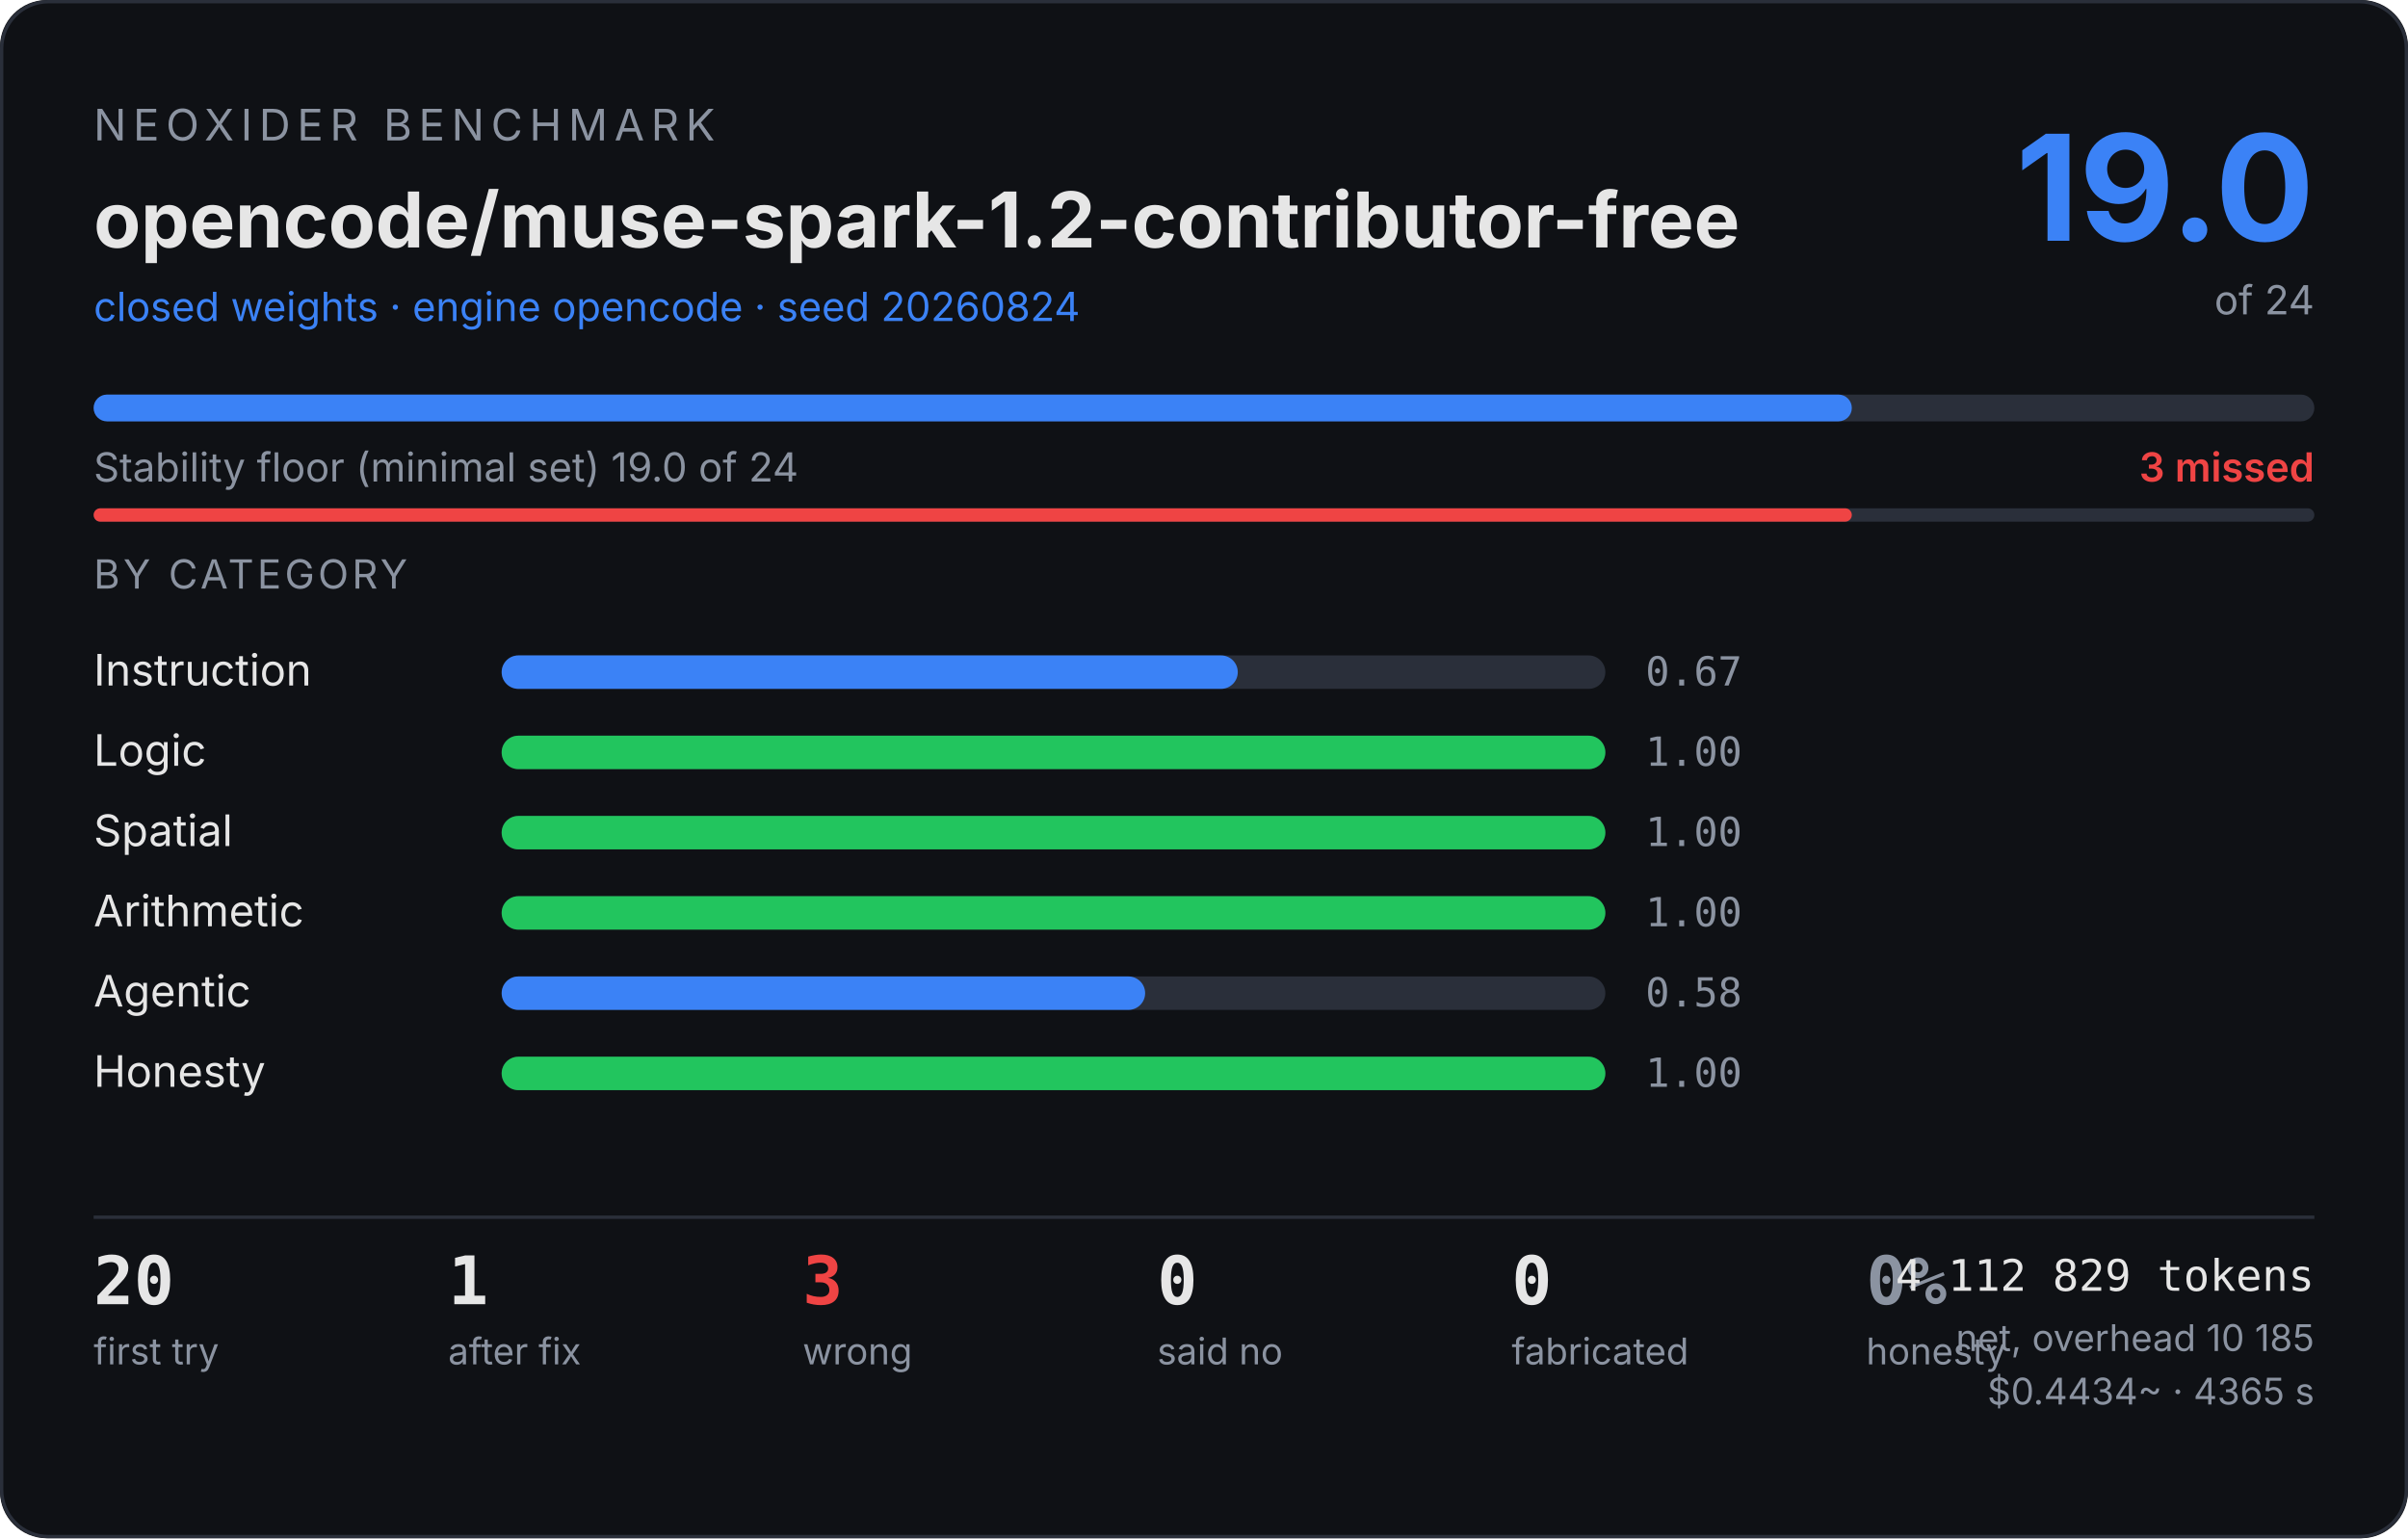
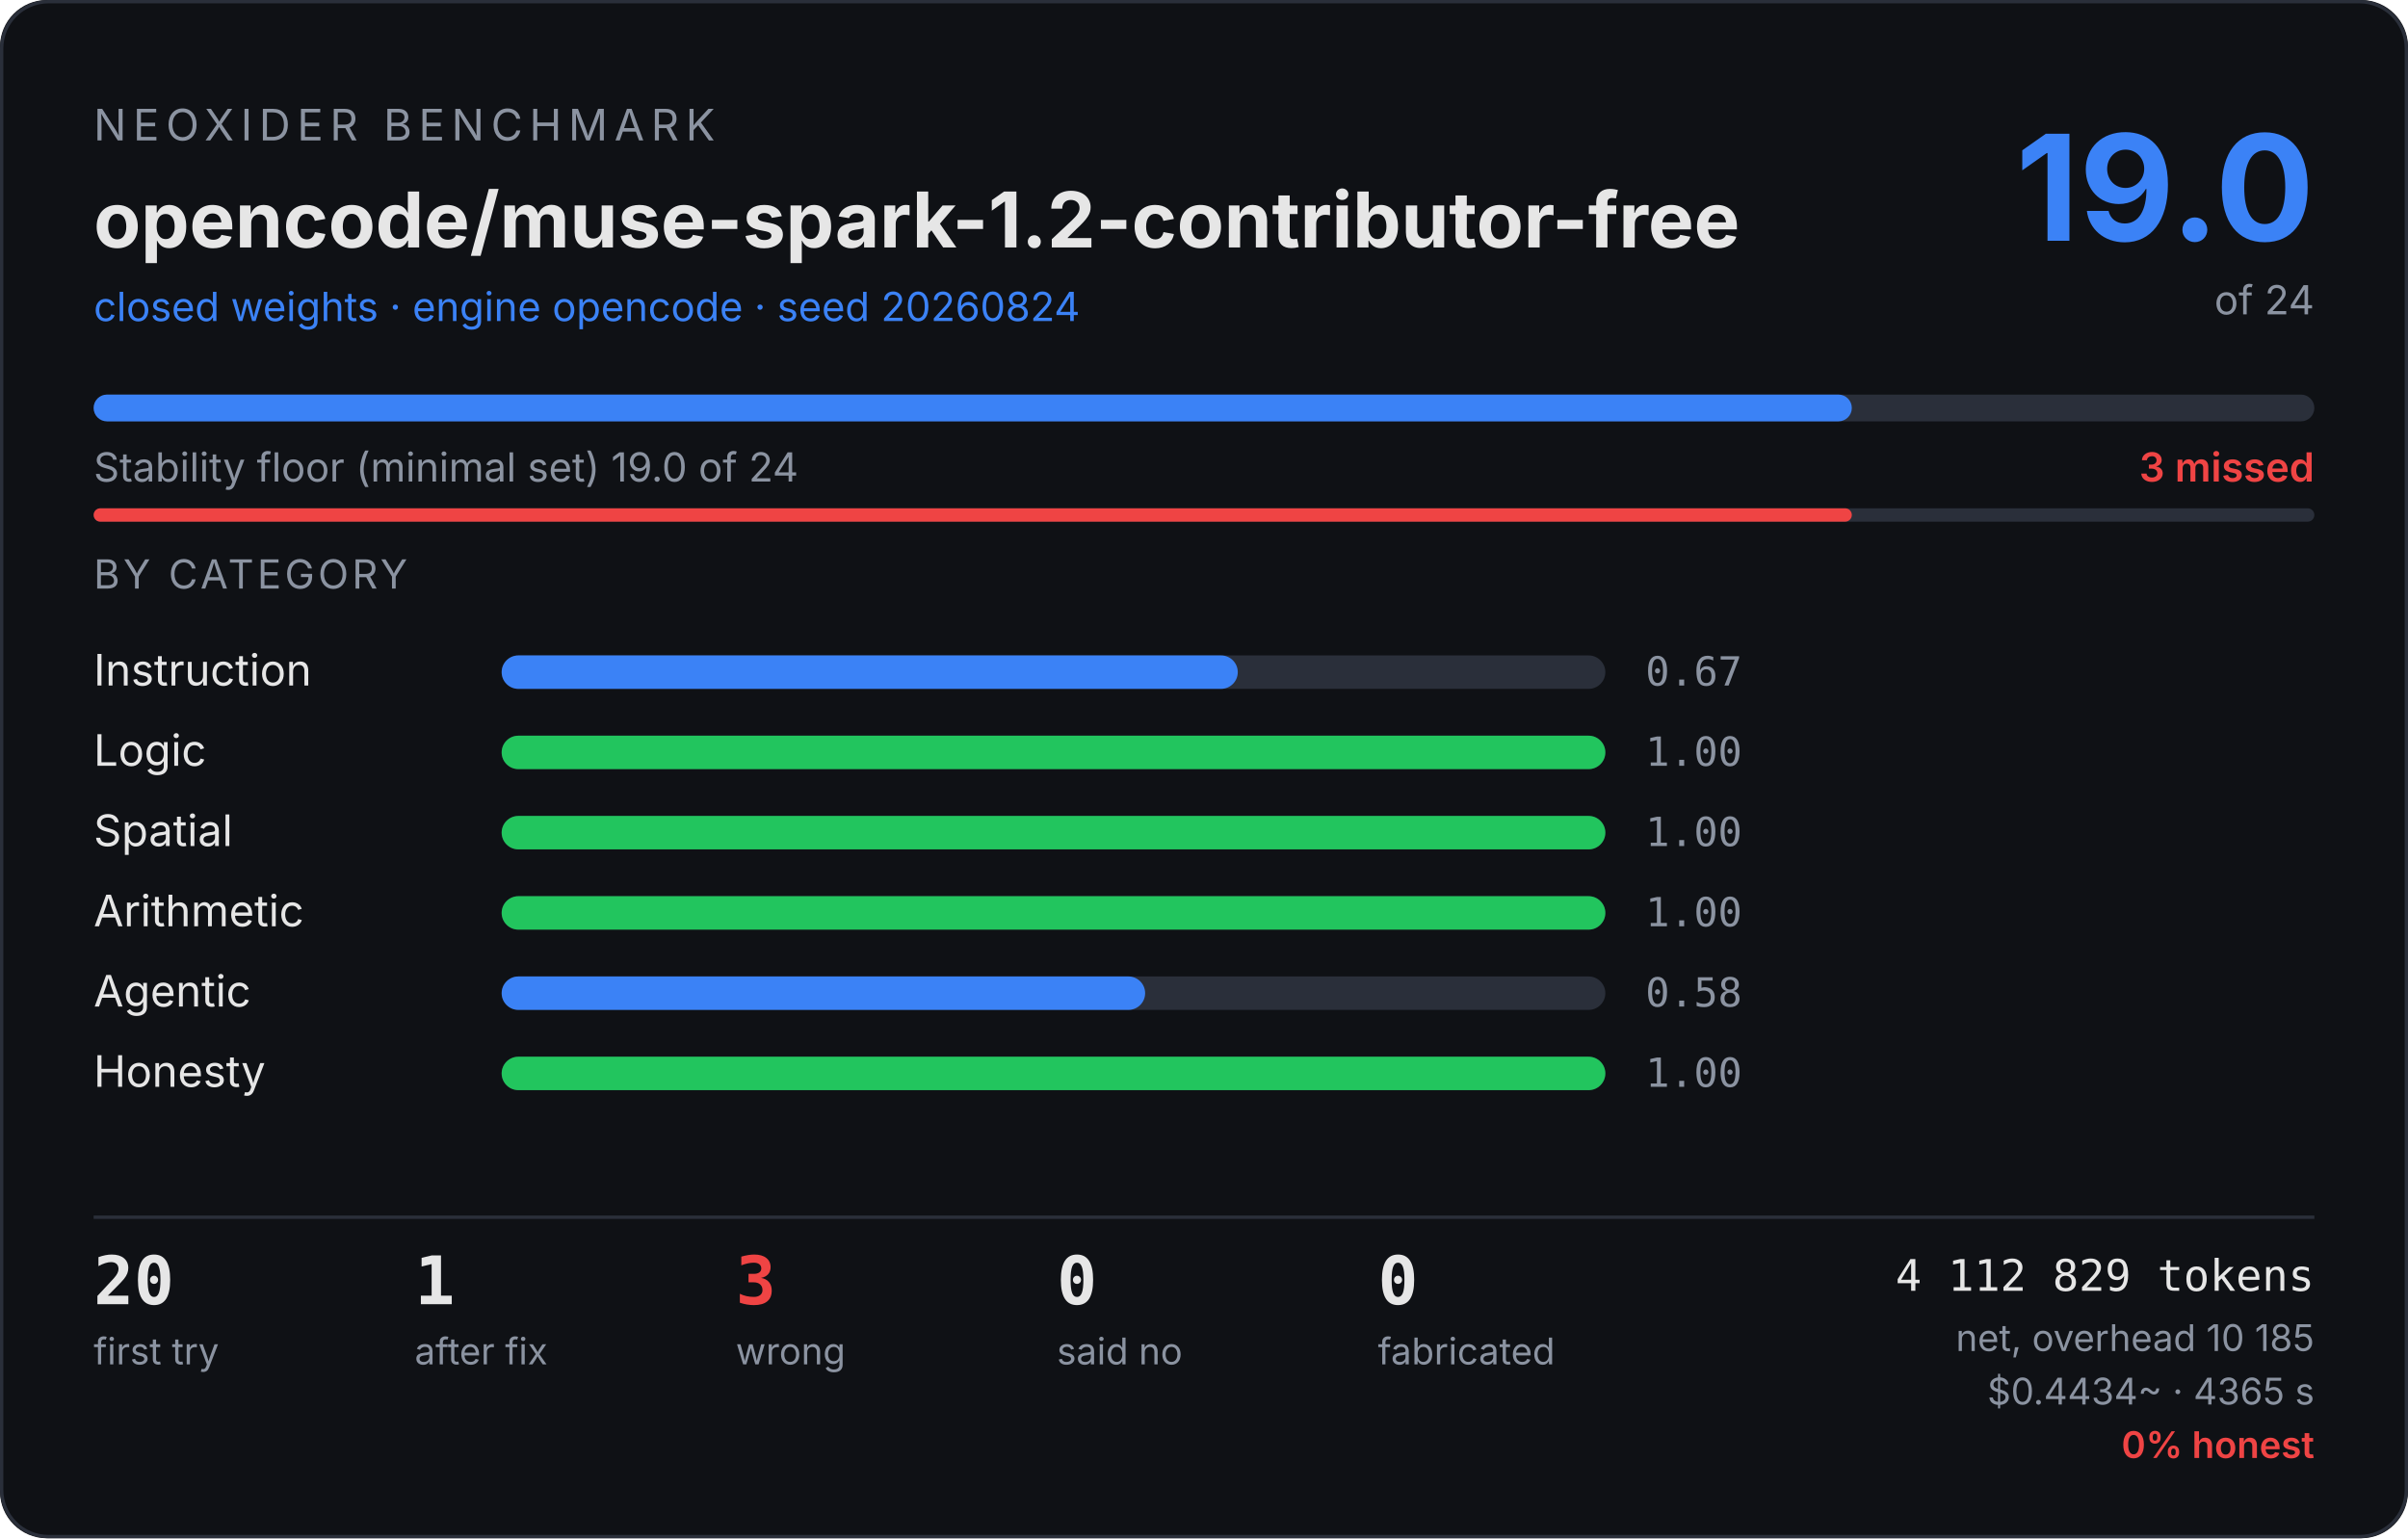
<svg xmlns="http://www.w3.org/2000/svg" width="720" height="460" viewBox="0 0 720 460" font-family="system-ui,-apple-system,Segoe UI,sans-serif">
  <rect width="720" height="460" rx="14" fill="#0f1115" />
  <rect x="0.5" y="0.5" width="719" height="459" rx="14" fill="none" stroke="#2a2f3a" />
  <text x="28" y="42" fill="#8b93a1" font-size="13" letter-spacing="2">NEOXIDER BENCHMARK</text>
  <text x="28" y="74" fill="#e6e6e6" font-size="23" font-weight="700">opencode/muse-spark-1.2-contributor-free</text>
  <text x="28" y="96" fill="#3b82f6" font-size="12">closed weights · engine opencode · seed 20260824</text>
  <text x="692" y="72" text-anchor="end" fill="#3b82f6" font-size="44" font-weight="700">19.0</text>
  <text x="692" y="94" text-anchor="end" fill="#8b93a1" font-size="12">of 24</text>
  <rect x="28" y="118" width="664" height="8" rx="4" fill="#2a2f3a" />
  <rect x="28" y="118" width="525.7" height="8" rx="4" fill="#3b82f6" />
  <text x="28" y="144" fill="#8b93a1" font-size="12">Stability floor (minimal set) 19.0 of 24</text>
  <text x="692" y="144" text-anchor="end" fill="#ef4444" font-size="12" font-weight="600">3 missed</text>
  <rect x="28" y="152" width="664" height="4" rx="2" fill="#2a2f3a" />
  <rect x="28" y="152" width="525.7" height="4" rx="2" fill="#ef4444" />
  <text x="28" y="176" fill="#8b93a1" font-size="12" letter-spacing="1">BY CATEGORY</text>
  <text x="28" y="205" fill="#e6e6e6" font-size="13">Instruction</text>
  <rect x="150" y="196" width="330" height="10" rx="5" fill="#2a2f3a" />
  <rect x="150" y="196" width="220.1" height="10" rx="5" fill="#3b82f6" />
  <text x="492" y="205" fill="#8b93a1" font-size="12" font-family="ui-monospace,Consolas,monospace">0.67</text>
  <text x="28" y="229" fill="#e6e6e6" font-size="13">Logic</text>
  <rect x="150" y="220" width="330" height="10" rx="5" fill="#2a2f3a" />
  <rect x="150" y="220" width="330.0" height="10" rx="5" fill="#22c55e" />
  <text x="492" y="229" fill="#8b93a1" font-size="12" font-family="ui-monospace,Consolas,monospace">1.00</text>
  <text x="28" y="253" fill="#e6e6e6" font-size="13">Spatial</text>
  <rect x="150" y="244" width="330" height="10" rx="5" fill="#2a2f3a" />
  <rect x="150" y="244" width="330.0" height="10" rx="5" fill="#22c55e" />
  <text x="492" y="253" fill="#8b93a1" font-size="12" font-family="ui-monospace,Consolas,monospace">1.00</text>
  <text x="28" y="277" fill="#e6e6e6" font-size="13">Arithmetic</text>
  <rect x="150" y="268" width="330" height="10" rx="5" fill="#2a2f3a" />
  <rect x="150" y="268" width="330.0" height="10" rx="5" fill="#22c55e" />
  <text x="492" y="277" fill="#8b93a1" font-size="12" font-family="ui-monospace,Consolas,monospace">1.00</text>
  <text x="28" y="301" fill="#e6e6e6" font-size="13">Agentic</text>
  <rect x="150" y="292" width="330" height="10" rx="5" fill="#2a2f3a" />
  <rect x="150" y="292" width="192.4" height="10" rx="5" fill="#3b82f6" />
  <text x="492" y="301" fill="#8b93a1" font-size="12" font-family="ui-monospace,Consolas,monospace">0.58</text>
  <text x="28" y="325" fill="#e6e6e6" font-size="13">Honesty</text>
  <rect x="150" y="316" width="330" height="10" rx="5" fill="#2a2f3a" />
  <rect x="150" y="316" width="330.0" height="10" rx="5" fill="#22c55e" />
  <text x="492" y="325" fill="#8b93a1" font-size="12" font-family="ui-monospace,Consolas,monospace">1.00</text>
  <line x1="28" y1="364" x2="692" y2="364" stroke="#2a2f3a" />
  <text x="28" y="390" fill="#e6e6e6" font-size="20" font-weight="700" font-family="ui-monospace,Consolas,monospace">20</text>
  <text x="28" y="408" fill="#8b93a1" font-size="11">first try</text>
-   <text x="134" y="390" fill="#e6e6e6" font-size="20" font-weight="700" font-family="ui-monospace,Consolas,monospace">1</text>
-   <text x="134" y="408" fill="#8b93a1" font-size="11">after fix</text>
-   <text x="240" y="390" fill="#ef4444" font-size="20" font-weight="700" font-family="ui-monospace,Consolas,monospace">3</text>
-   <text x="240" y="408" fill="#8b93a1" font-size="11">wrong</text>
-   <text x="346" y="390" fill="#e6e6e6" font-size="20" font-weight="700" font-family="ui-monospace,Consolas,monospace">0</text>
-   <text x="346" y="408" fill="#8b93a1" font-size="11">said no</text>
-   <text x="452" y="390" fill="#e6e6e6" font-size="20" font-weight="700" font-family="ui-monospace,Consolas,monospace">0</text>
-   <text x="452" y="408" fill="#8b93a1" font-size="11">fabricated</text>
-   <text x="558" y="390" fill="#8b93a1" font-size="20" font-weight="700" font-family="ui-monospace,Consolas,monospace">0%</text>
-   <text x="558" y="408" fill="#8b93a1" font-size="11">honesty</text>
+   <text x="124" y="390" fill="#e6e6e6" font-size="20" font-weight="700" font-family="ui-monospace,Consolas,monospace">1</text>
+   <text x="124" y="408" fill="#8b93a1" font-size="11">after fix</text>
+   <text x="220" y="390" fill="#ef4444" font-size="20" font-weight="700" font-family="ui-monospace,Consolas,monospace">3</text>
+   <text x="220" y="408" fill="#8b93a1" font-size="11">wrong</text>
+   <text x="316" y="390" fill="#e6e6e6" font-size="20" font-weight="700" font-family="ui-monospace,Consolas,monospace">0</text>
+   <text x="316" y="408" fill="#8b93a1" font-size="11">said no</text>
+   <text x="412" y="390" fill="#e6e6e6" font-size="20" font-weight="700" font-family="ui-monospace,Consolas,monospace">0</text>
+   <text x="412" y="408" fill="#8b93a1" font-size="11">fabricated</text>
  <text x="692" y="386" text-anchor="end" fill="#e6e6e6" font-size="13" font-family="ui-monospace,Consolas,monospace">4 112 829 tokens</text>
  <text x="692" y="404" text-anchor="end" fill="#8b93a1" font-size="11">net, overhead 10 185</text>
  <text x="692" y="420" text-anchor="end" fill="#8b93a1" font-size="11">$0.4434~ · 4365 s</text>
+   <text x="692" y="436" text-anchor="end" fill="#ef4444" font-size="11" font-weight="600">0% honest</text>
</svg>
